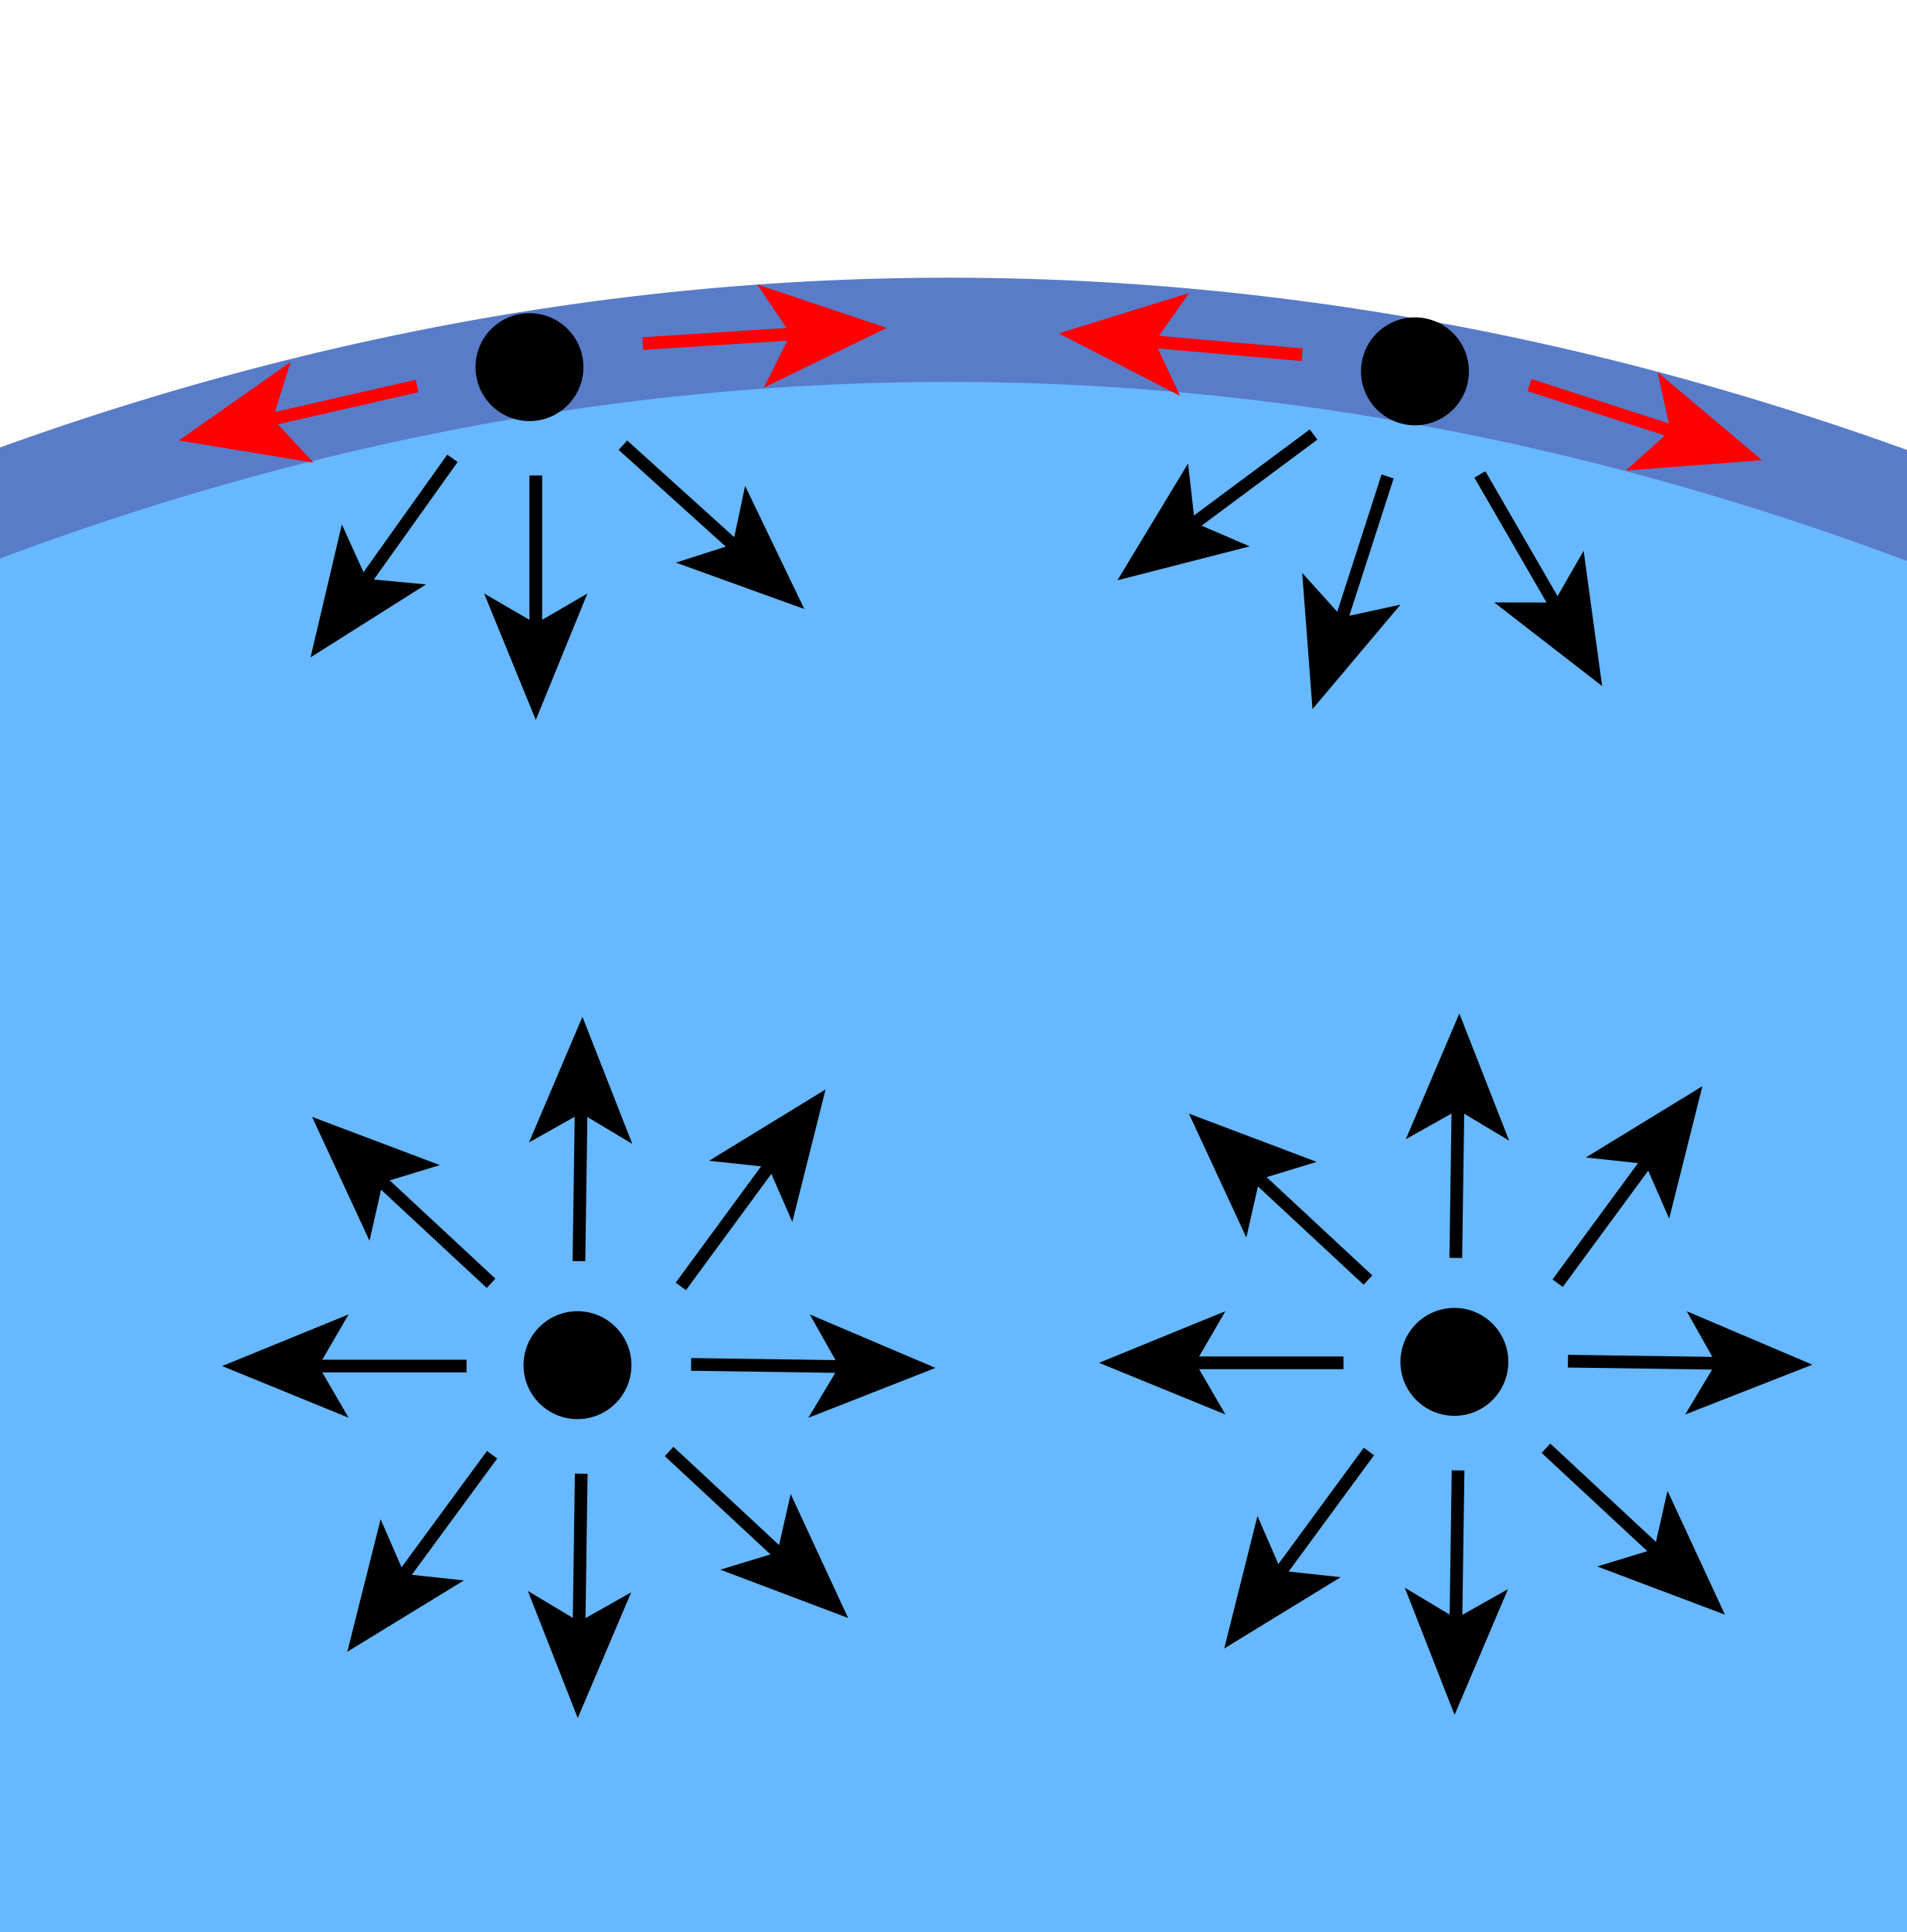
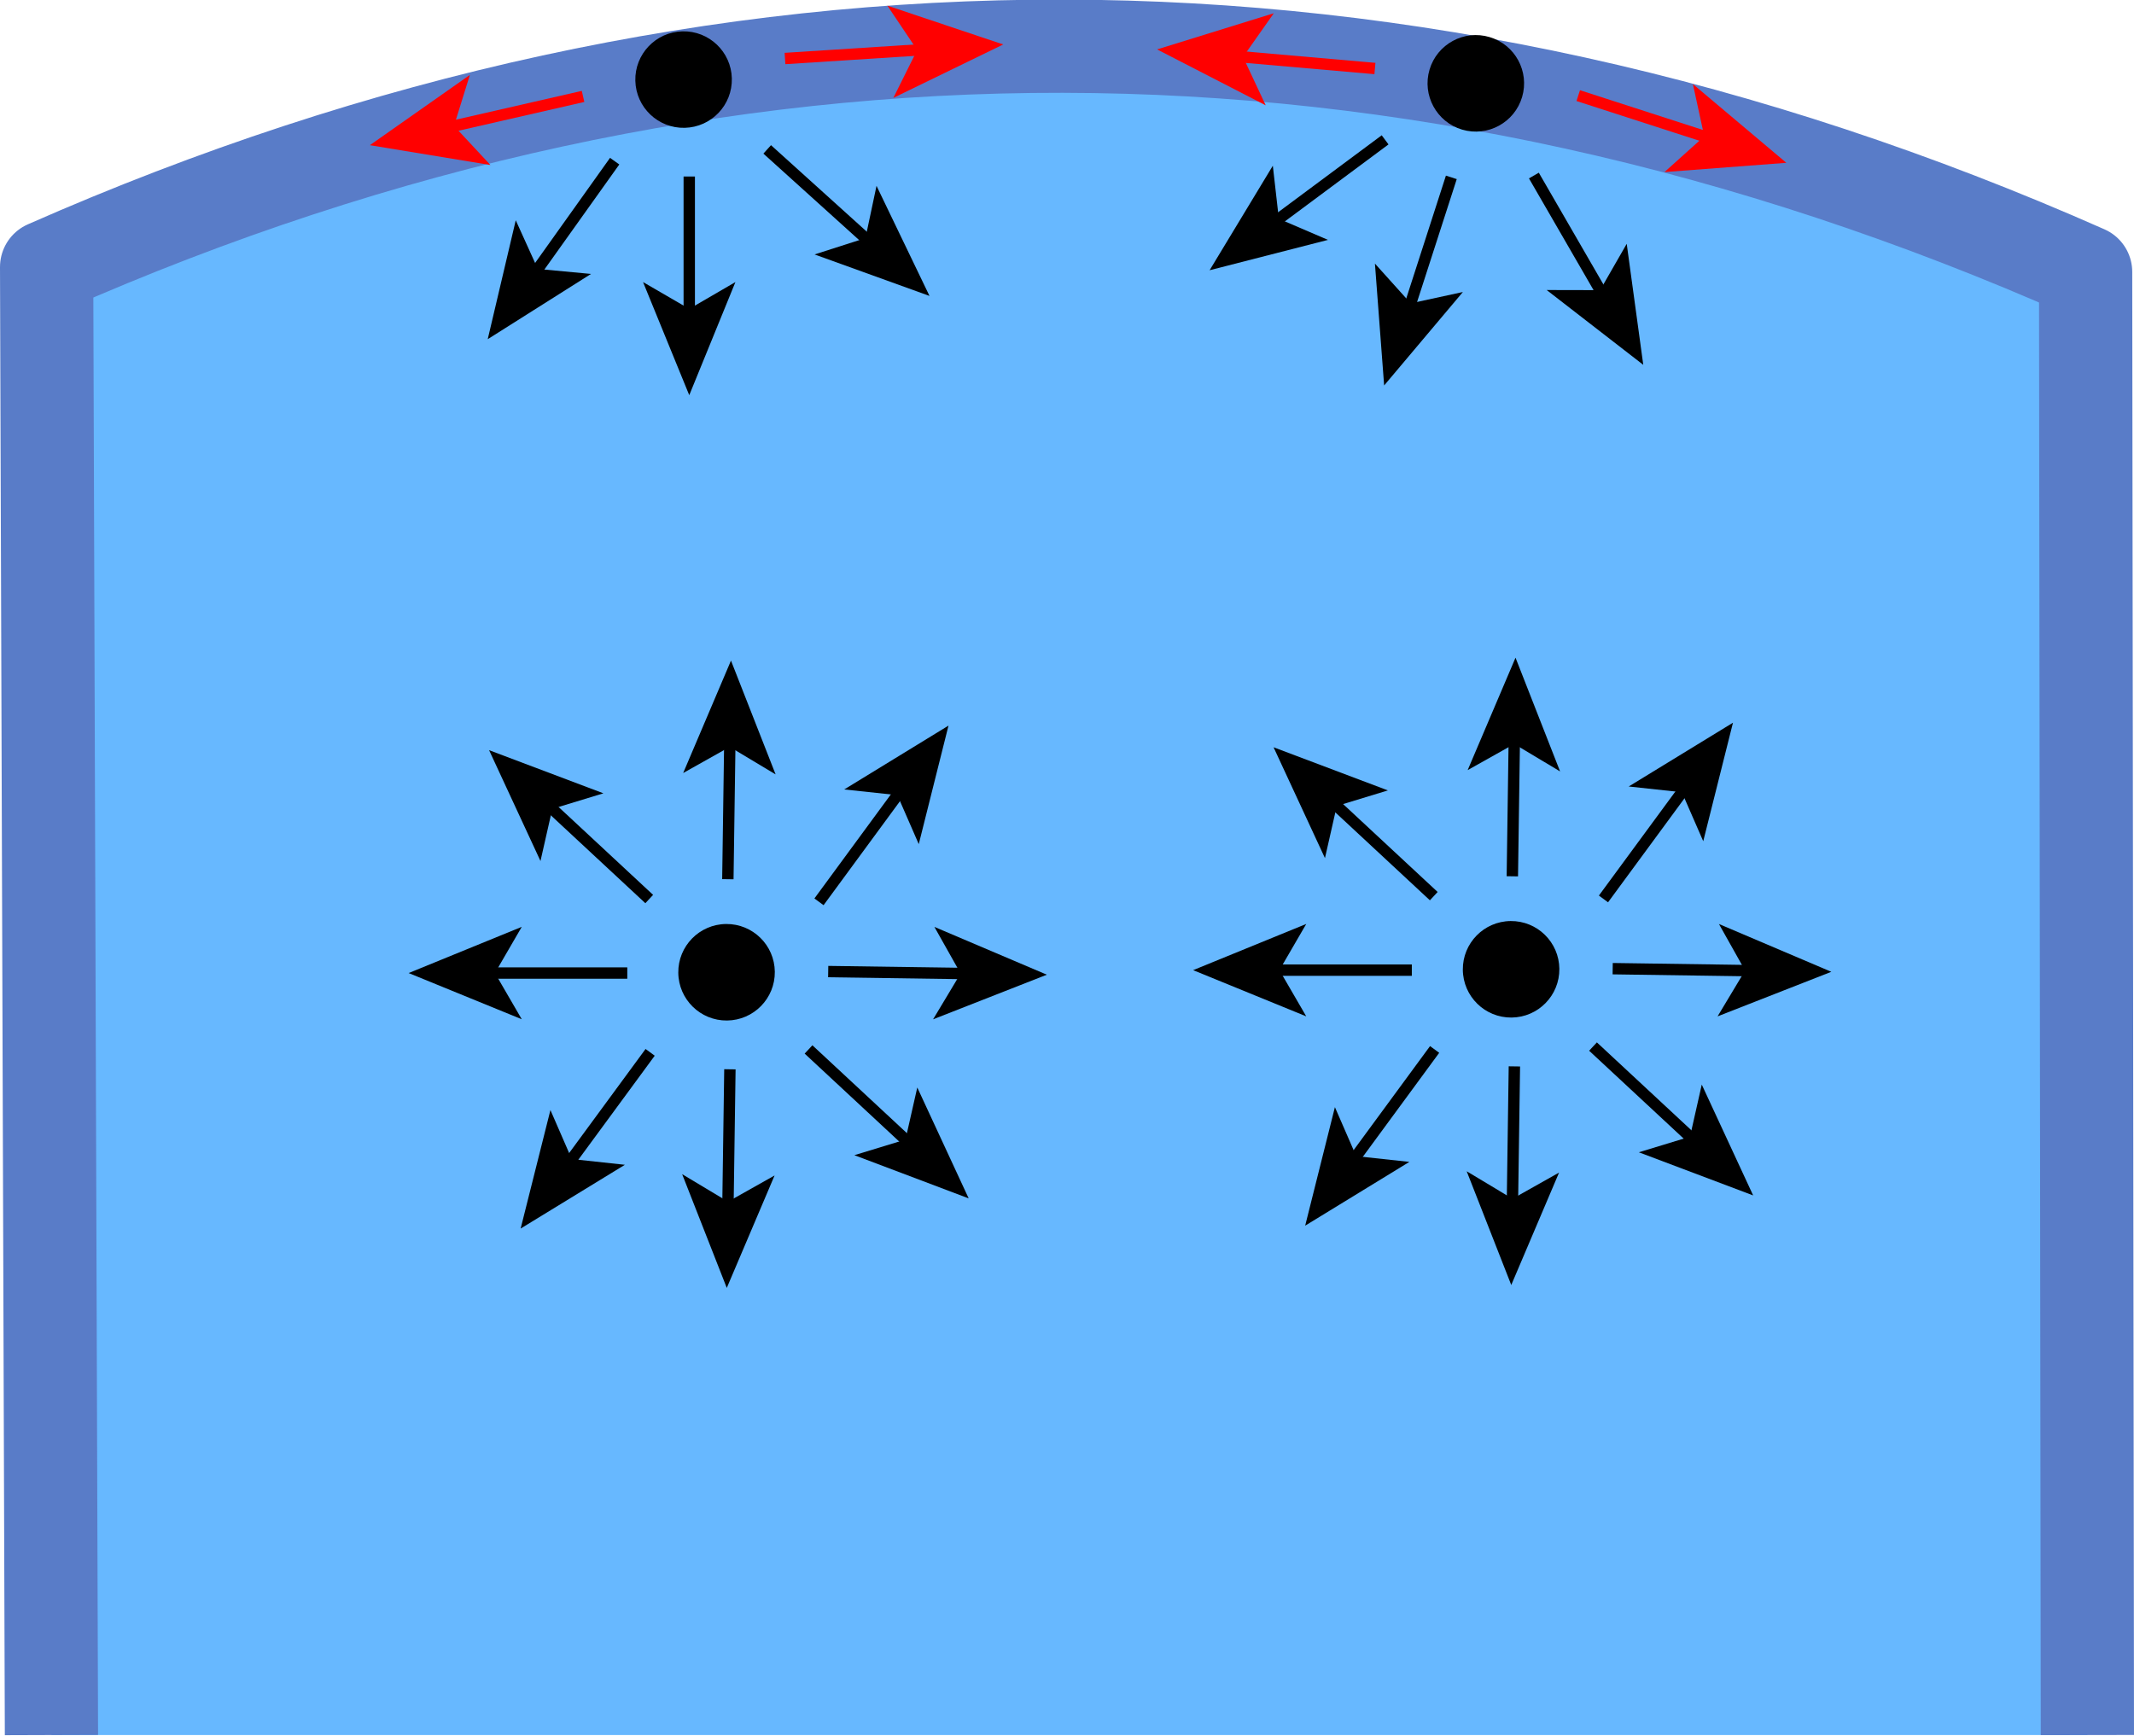
- <svg xmlns="http://www.w3.org/2000/svg" id="svg2" viewBox="0 0 300 304">
-   <defs>
-     <style>.cls-1{fill:#67b8ff;stroke:#597cc8;stroke-linejoin:round;stroke-width:16.4px;}.cls-2,.cls-4{fill:none;stroke-miterlimit:10;stroke-width:2px;}.cls-2{stroke:red;}.cls-3{fill:red;}.cls-4{stroke:#000;}</style>
+ <svg xmlns="http://www.w3.org/2000/svg" id="svg2" viewBox="0 0 375.37 305.259" version="1.1" width="375.37" height="305.259">
+   <defs id="defs4">
+     <style id="style2">.cls-1{fill:#67b8ff;stroke:#597cc8;stroke-linejoin:round;stroke-width:16.4px;}.cls-2,.cls-4{fill:none;stroke-miterlimit:10;stroke-width:2px;}.cls-2{stroke:red;}.cls-3{fill:red;}.cls-4{stroke:#000;}</style>
  </defs>
-   <path id="rect2384" class="cls-1" d="M-27.87,349L-28.72,90.74c117.81-51.93,239.33-51.94,358.66.87L330.25,349" />
-   <g id="use3214">
-     <path id="path3177" d="M91.81,57.55a8.49,8.49,0,1,1-8.69-8.27A8.49,8.49,0,0,1,91.81,57.55Z" />
+   <path id="rect2384" class="cls-1" d="m 9.05,305.232 -0.85,-258.26 C 126.01,-4.958 247.53,-4.968 366.86,47.842 l 0.31,257.39" />
+   <g id="use3214" transform="translate(36.92,-43.76847)">
+     <path id="path3177" d="m 91.81,57.55 a 8.49,8.49 0 1 1 -8.69,-8.27 8.49,8.49 0 0 1 8.69,8.27 z" />
  </g>
-   <line class="cls-2" x1="41.91" y1="66.16" x2="65.64" y2="60.73" />
-   <polygon class="cls-3" points="28.14 69.31 49.35 72.8 42.94 65.92 45.73 56.95 28.14 69.31" />
-   <line class="cls-2" x1="101.16" y1="54.06" x2="125.46" y2="52.5" />
-   <polygon class="cls-3" points="139.55 51.59 120.22 60.99 124.41 52.57 119.17 44.76 139.55 51.59" />
-   <line class="cls-4" x1="98.03" y1="70.05" x2="116.1" y2="86.37" />
-   <polygon points="126.58 95.83 106.36 88.53 115.31 85.66 117.26 76.46 126.58 95.83" />
-   <line class="cls-4" x1="84.32" y1="74.82" x2="84.32" y2="99.17" />
-   <polygon points="84.32 113.29 76.19 93.39 84.32 98.11 92.44 93.39 84.32 113.29" />
-   <line class="cls-4" x1="71.2" y1="72.12" x2="57.07" y2="91.94" />
-   <polygon points="48.87 103.44 53.8 82.52 57.68 91.08 67.04 91.96 48.87 103.44" />
-   <g id="use3214-2" data-name="use3214">
-     <path id="path3177-2" data-name="path3177" d="M99.37,214.72a8.49,8.49,0,1,1-8.57-8.4A8.49,8.49,0,0,1,99.37,214.72Z" />
+   <line class="cls-2" x1="78.83" y1="22.392" x2="102.56" y2="16.962" id="line11" />
+   <polygon class="cls-3" points="28.14,69.31 49.35,72.8 42.94,65.92 45.73,56.95 " id="polygon13" transform="translate(36.92,-43.76847)" />
+   <line class="cls-2" x1="138.08" y1="10.292" x2="162.38" y2="8.732" id="line15" />
+   <polygon class="cls-3" points="139.55,51.59 120.22,60.99 124.41,52.57 119.17,44.76 " id="polygon17" transform="translate(36.92,-43.76847)" />
+   <line class="cls-4" x1="134.95" y1="26.282" x2="153.02" y2="42.602" id="line19" />
+   <polygon points="126.58,95.83 106.36,88.53 115.31,85.66 117.26,76.46 " id="polygon21" transform="translate(36.92,-43.76847)" />
+   <line class="cls-4" x1="121.24" y1="31.052" x2="121.24" y2="55.402" id="line23" />
+   <polygon points="84.32,113.29 76.19,93.39 84.32,98.11 92.44,93.39 " id="polygon25" transform="translate(36.92,-43.76847)" />
+   <line class="cls-4" x1="108.12" y1="28.352" x2="93.99" y2="48.172" id="line27" />
+   <polygon points="48.87,103.44 53.8,82.52 57.68,91.08 67.04,91.96 " id="polygon29" transform="translate(36.92,-43.76847)" />
+   <g id="use3214-2" data-name="use3214" transform="translate(36.92,-43.76847)">
+     <path id="path3177-2" data-name="path3177" d="m 99.37,214.72 a 8.49,8.49 0 1 1 -8.57,-8.4 8.49,8.49 0 0 1 8.57,8.4 z" />
  </g>
-   <line class="cls-4" x1="49.08" y1="214.95" x2="73.42" y2="214.95" />
-   <polygon points="34.96 214.95 54.86 223.08 50.14 214.95 54.86 206.82 34.96 214.95" />
-   <line class="cls-4" x1="108.76" y1="214.69" x2="133.1" y2="215.04" />
-   <polygon points="147.22 215.24 127.21 223.09 132.05 215.02 127.44 206.83 147.22 215.24" />
-   <line class="cls-4" x1="105.3" y1="228.39" x2="123.13" y2="244.97" />
-   <polygon points="133.47 254.59 113.36 246.99 122.35 244.25 124.43 235.08 133.47 254.59" />
-   <line class="cls-4" x1="91.47" y1="231.88" x2="91.12" y2="256.22" />
-   <polygon points="90.92 270.34 83.07 250.33 91.14 255.17 99.33 250.56 90.92 270.34" />
-   <line class="cls-4" x1="77.44" y1="228.9" x2="63.03" y2="248.52" />
-   <polygon points="54.66 259.9 59.9 239.05 63.65 247.67 73 248.68 54.66 259.9" />
-   <line class="cls-4" x1="77.28" y1="201.93" x2="59.45" y2="185.35" />
-   <polygon points="49.11 175.74 69.22 183.33 60.23 186.07 58.15 195.24 49.11 175.74" />
-   <line class="cls-4" x1="91.11" y1="198.44" x2="91.46" y2="174.1" />
-   <polygon points="91.66 159.98 99.51 180 91.44 175.16 83.25 179.76 91.66 159.98" />
-   <line class="cls-4" x1="107.14" y1="202.42" x2="121.55" y2="182.8" />
-   <polygon points="129.92 171.42 124.69 192.27 120.93 183.65 111.58 182.65 129.92 171.42" />
-   <g id="use3214-3" data-name="use3214">
-     <path id="path3177-3" data-name="path3177" d="M237.37,214.2a8.49,8.49,0,1,1-8.57-8.4A8.49,8.49,0,0,1,237.37,214.2Z" />
+   <line class="cls-4" x1="86" y1="171.181" x2="110.34" y2="171.181" id="line33" />
+   <polygon points="34.96,214.95 54.86,223.08 50.14,214.95 54.86,206.82 " id="polygon35" transform="translate(36.92,-43.76847)" />
+   <line class="cls-4" x1="145.68" y1="170.922" x2="170.02" y2="171.272" id="line37" />
+   <polygon points="147.22,215.24 127.21,223.09 132.05,215.02 127.44,206.83 " id="polygon39" transform="translate(36.92,-43.76847)" />
+   <line class="cls-4" x1="142.22" y1="184.622" x2="160.05" y2="201.202" id="line41" />
+   <polygon points="133.47,254.59 113.36,246.99 122.35,244.25 124.43,235.08 " id="polygon43" transform="translate(36.92,-43.76847)" />
+   <line class="cls-4" x1="128.39" y1="188.112" x2="128.04" y2="212.452" id="line45" />
+   <polygon points="90.92,270.34 83.07,250.33 91.14,255.17 99.33,250.56 " id="polygon47" transform="translate(36.92,-43.76847)" />
+   <line class="cls-4" x1="114.36" y1="185.131" x2="99.95" y2="204.752" id="line49" />
+   <polygon points="54.66,259.9 59.9,239.05 63.65,247.67 73,248.68 " id="polygon51" transform="translate(36.92,-43.76847)" />
+   <line class="cls-4" x1="114.2" y1="158.161" x2="96.37" y2="141.582" id="line53" />
+   <polygon points="49.11,175.74 69.22,183.33 60.23,186.07 58.15,195.24 " id="polygon55" transform="translate(36.92,-43.76847)" />
+   <line class="cls-4" x1="128.03" y1="154.672" x2="128.38" y2="130.332" id="line57" />
+   <polygon points="91.66,159.98 99.51,180 91.44,175.16 83.25,179.76 " id="polygon59" transform="translate(36.92,-43.76847)" />
+   <line class="cls-4" x1="144.06" y1="158.651" x2="158.47" y2="139.032" id="line61" />
+   <polygon points="129.92,171.42 124.69,192.27 120.93,183.65 111.58,182.65 " id="polygon63" transform="translate(36.92,-43.76847)" />
+   <g id="use3214-3" data-name="use3214" transform="translate(36.92,-43.76847)">
+     <path id="path3177-3" data-name="path3177" d="m 237.37,214.2 a 8.49,8.49 0 1 1 -8.57,-8.4 8.49,8.49 0 0 1 8.57,8.4 z" />
  </g>
-   <line class="cls-4" x1="187.07" y1="214.44" x2="211.42" y2="214.44" />
-   <polygon points="172.95 214.44 192.85 222.57 188.13 214.44 192.85 206.31 172.95 214.44" />
-   <line class="cls-4" x1="246.75" y1="214.18" x2="271.09" y2="214.53" />
-   <polygon points="285.21 214.73 265.2 222.57 270.04 214.51 265.44 206.32 285.21 214.73" />
-   <line class="cls-4" x1="243.29" y1="227.88" x2="261.12" y2="244.46" />
-   <polygon points="271.46 254.07 251.35 246.48 260.35 243.74 262.42 234.57 271.46 254.07" />
-   <line class="cls-4" x1="229.46" y1="231.37" x2="229.11" y2="255.71" />
-   <polygon points="228.91 269.83 221.07 249.82 229.13 254.66 237.32 250.05 228.91 269.83" />
-   <line class="cls-4" x1="215.43" y1="228.39" x2="201.02" y2="248.01" />
-   <polygon points="192.66 259.39 197.89 238.54 201.64 247.16 210.99 248.17 192.66 259.39" />
-   <line class="cls-4" x1="215.28" y1="201.42" x2="197.45" y2="184.84" />
-   <polygon points="187.1 175.23 207.21 182.82 198.22 185.56 196.14 194.73 187.1 175.23" />
-   <line class="cls-4" x1="229.1" y1="197.93" x2="229.45" y2="173.59" />
-   <polygon points="229.66 159.47 237.5 179.48 229.44 174.65 221.24 179.25 229.66 159.47" />
-   <line class="cls-4" x1="245.13" y1="201.91" x2="259.55" y2="182.29" />
-   <polygon points="267.91 170.91 262.68 191.76 258.92 183.14 249.57 182.13 267.91 170.91" />
-   <g id="use3214-4" data-name="use3214">
-     <path id="path3177-4" data-name="path3177" d="M230.82,60.83a8.49,8.49,0,1,1-5.73-10.54A8.49,8.49,0,0,1,230.82,60.83Z" />
+   <line class="cls-4" x1="223.99" y1="170.672" x2="248.34" y2="170.672" id="line67" />
+   <polygon points="172.95,214.44 192.85,222.57 188.13,214.44 192.85,206.31 " id="polygon69" transform="translate(36.92,-43.76847)" />
+   <line class="cls-4" x1="283.67" y1="170.411" x2="308.01" y2="170.762" id="line71" />
+   <polygon points="285.21,214.73 265.2,222.57 270.04,214.51 265.44,206.32 " id="polygon73" transform="translate(36.92,-43.76847)" />
+   <line class="cls-4" x1="280.21" y1="184.112" x2="298.04" y2="200.692" id="line75" />
+   <polygon points="271.46,254.07 251.35,246.48 260.35,243.74 262.42,234.57 " id="polygon77" transform="translate(36.92,-43.76847)" />
+   <line class="cls-4" x1="266.38" y1="187.601" x2="266.03" y2="211.942" id="line79" />
+   <polygon points="228.91,269.83 221.07,249.82 229.13,254.66 237.32,250.05 " id="polygon81" transform="translate(36.92,-43.76847)" />
+   <line class="cls-4" x1="252.35" y1="184.622" x2="237.94" y2="204.242" id="line83" />
+   <polygon points="192.66,259.39 197.89,238.54 201.64,247.16 210.99,248.17 " id="polygon85" transform="translate(36.92,-43.76847)" />
+   <line class="cls-4" x1="252.2" y1="157.651" x2="234.37" y2="141.071" id="line87" />
+   <polygon points="187.1,175.23 207.21,182.82 198.22,185.56 196.14,194.73 " id="polygon89" transform="translate(36.92,-43.76847)" />
+   <line class="cls-4" x1="266.02" y1="154.161" x2="266.37" y2="129.822" id="line91" />
+   <polygon points="229.66,159.47 237.5,179.48 229.44,174.65 221.24,179.25 " id="polygon93" transform="translate(36.92,-43.76847)" />
+   <line class="cls-4" x1="282.05" y1="158.142" x2="296.47" y2="138.522" id="line95" />
+   <polygon points="267.91,170.91 262.68,191.76 258.92,183.14 249.57,182.13 " id="polygon97" transform="translate(36.92,-43.76847)" />
+   <g id="use3214-4" data-name="use3214" transform="translate(36.92,-43.76847)">
+     <path id="path3177-4" data-name="path3177" d="m 230.82,60.83 a 8.49,8.49 0 1 1 -5.73,-10.54 8.49,8.49 0 0 1 5.73,10.54 z" />
  </g>
-   <line class="cls-2" x1="180.68" y1="53.7" x2="204.93" y2="55.82" />
-   <polygon class="cls-3" points="166.61 52.46 185.72 62.3 181.73 53.79 187.14 46.1 166.61 52.46" />
-   <line class="cls-2" x1="240.69" y1="60.59" x2="263.86" y2="68.08" />
-   <polygon class="cls-3" points="277.3 72.41 255.86 74.04 262.86 67.75 260.86 58.56 277.3 72.41" />
-   <line class="cls-4" x1="232.89" y1="74.65" x2="245.07" y2="95.72" />
-   <polygon points="252.13 107.95 235.14 94.79 244.54 94.81 249.22 86.66 252.13 107.95" />
-   <line class="cls-4" x1="218.37" y1="74.97" x2="210.89" y2="98.14" />
-   <polygon points="206.55 111.58 204.93 90.14 211.22 97.13 220.4 95.14 206.55 111.58" />
-   <line class="cls-4" x1="206.72" y1="68.37" x2="187.18" y2="82.89" />
-   <polygon points="175.85 91.31 186.97 72.92 188.03 82.26 196.67 85.97 175.85 91.31" />
+   <line class="cls-2" x1="217.6" y1="9.932" x2="241.85" y2="12.052" id="line101" />
+   <polygon class="cls-3" points="166.61,52.46 185.72,62.3 181.73,53.79 187.14,46.1 " id="polygon103" transform="translate(36.92,-43.76847)" />
+   <line class="cls-2" x1="277.61" y1="16.822" x2="300.78" y2="24.312" id="line105" />
+   <polygon class="cls-3" points="277.3,72.41 255.86,74.04 262.86,67.75 260.86,58.56 " id="polygon107" transform="translate(36.92,-43.76847)" />
+   <line class="cls-4" x1="269.81" y1="30.882" x2="281.99" y2="51.952" id="line109" />
+   <polygon points="252.13,107.95 235.14,94.79 244.54,94.81 249.22,86.66 " id="polygon111" transform="translate(36.92,-43.76847)" />
+   <line class="cls-4" x1="255.29" y1="31.202" x2="247.81" y2="54.372" id="line113" />
+   <polygon points="206.55,111.58 204.93,90.14 211.22,97.13 220.4,95.14 " id="polygon115" transform="translate(36.92,-43.76847)" />
+   <line class="cls-4" x1="243.64" y1="24.602" x2="224.1" y2="39.122" id="line117" />
+   <polygon points="175.85,91.31 186.97,72.92 188.03,82.26 196.67,85.97 " id="polygon119" transform="translate(36.92,-43.76847)" />
</svg>
